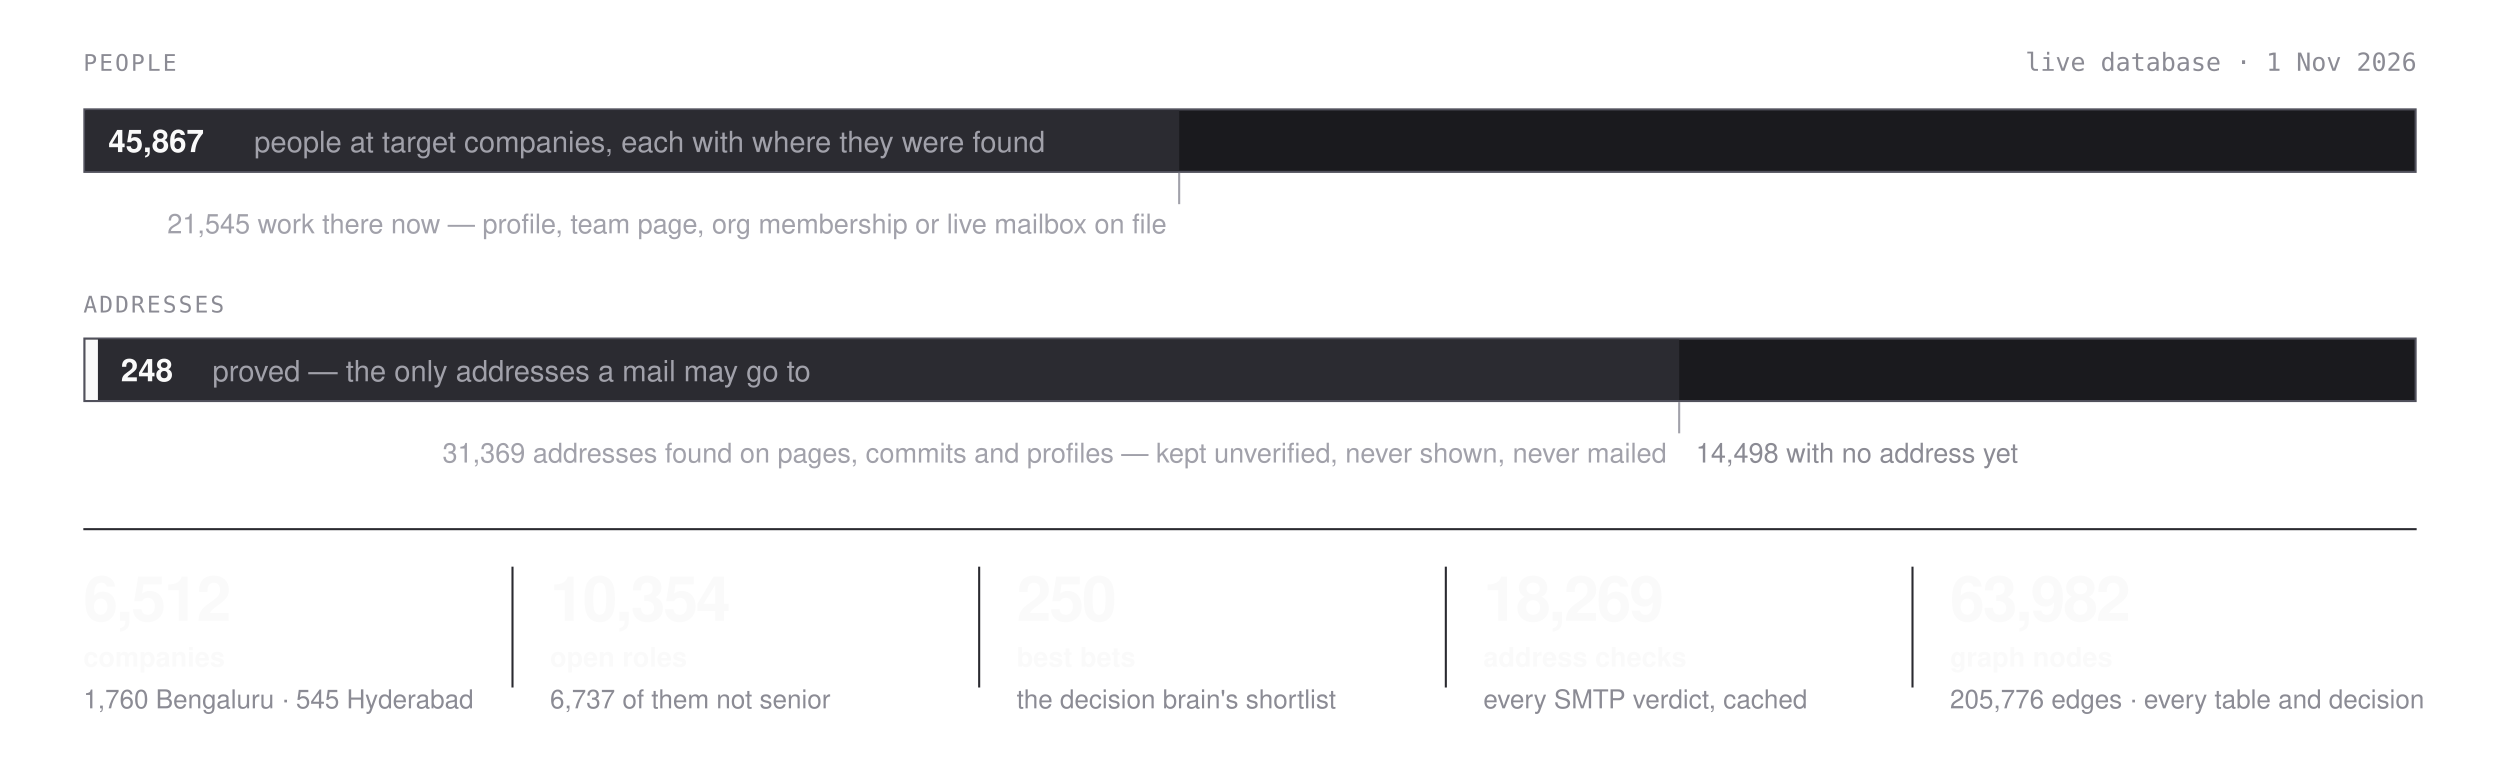
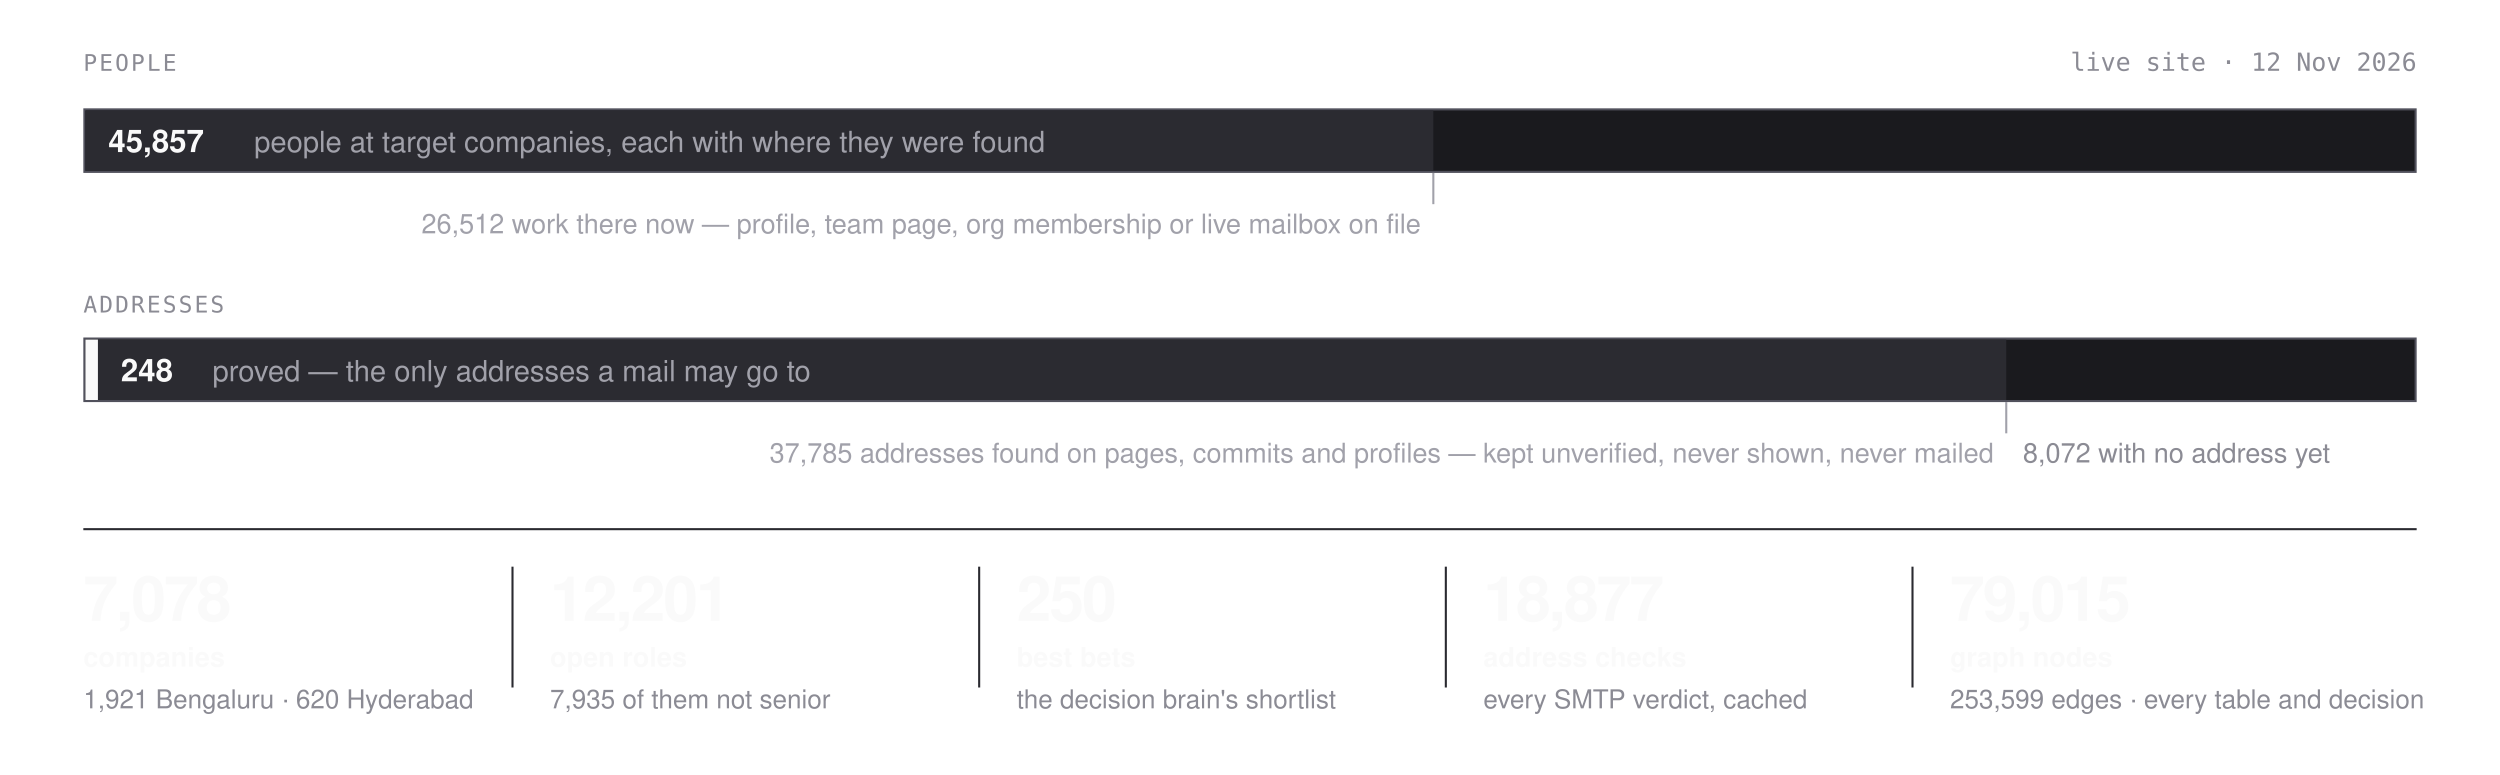
- <svg xmlns="http://www.w3.org/2000/svg" viewBox="0 0 1200 372" width="1200" height="372" role="img" aria-label="Of 45,867 people found, 248 have a proved address a mail may go to; 31,369 found addresses are kept unverified and never mailed" font-family="&quot;Inter Tight&quot;, -apple-system, &quot;Segoe UI&quot;, Helvetica, Arial, sans-serif">
+ <svg xmlns="http://www.w3.org/2000/svg" viewBox="0 0 1200 372" width="1200" height="372" role="img" aria-label="Of 45,857 people found, 248 have a proved address a mail may go to; 37,785 found addresses are kept unverified and never mailed" font-family="&quot;Inter Tight&quot;, -apple-system, &quot;Segoe UI&quot;, Helvetica, Arial, sans-serif">
  <text x="40" y="34" font-size="11" font-weight="400" fill="#8b8b94" text-anchor="start" font-family="&quot;Azeret Mono&quot;, ui-monospace, &quot;SF Mono&quot;, Menlo, Consolas, monospace" letter-spacing="1">PEOPLE</text>
-   <text x="1160" y="34" font-size="12" font-weight="400" fill="#8b8b94" text-anchor="end" font-family="&quot;Azeret Mono&quot;, ui-monospace, &quot;SF Mono&quot;, Menlo, Consolas, monospace">live database · 1 Nov 2026</text>
+   <text x="1160" y="34" font-size="12" font-weight="400" fill="#8b8b94" text-anchor="end" font-family="&quot;Azeret Mono&quot;, ui-monospace, &quot;SF Mono&quot;, Menlo, Consolas, monospace">live site · 12 Nov 2026</text>
  <rect x="40.5" y="52.5" width="1119" height="30" rx="0" fill="#1a1a1e" stroke="#51515c" stroke-width="1" />
-   <rect x="41" y="53" width="525" height="29" fill="#2b2b31" />
-   <text x="52" y="73" font-size="15" font-weight="700" fill="#fafafa" text-anchor="start">45,867</text>
+   <rect x="41" y="53" width="647" height="29" fill="#2b2b31" />
+   <text x="52" y="73" font-size="15" font-weight="700" fill="#fafafa" text-anchor="start">45,857</text>
  <text x="122" y="73" font-size="14" font-weight="400" fill="#a1a1aa" text-anchor="start">people at target companies, each with where they were found</text>
-   <line x1="566" y1="83" x2="566" y2="98" stroke="#a1a1aa" stroke-width="1" stroke-linecap="butt" />
-   <text x="560" y="112" font-size="13" font-weight="400" fill="#a1a1aa" text-anchor="end">21,545 work there now — profile, team page, org membership or live mailbox on file</text>
+   <line x1="688" y1="83" x2="688" y2="98" stroke="#a1a1aa" stroke-width="1" stroke-linecap="butt" />
+   <text x="682" y="112" font-size="13" font-weight="400" fill="#a1a1aa" text-anchor="end">26,512 work there now — profile, team page, org membership or live mailbox on file</text>
  <text x="40" y="150" font-size="11" font-weight="400" fill="#8b8b94" text-anchor="start" font-family="&quot;Azeret Mono&quot;, ui-monospace, &quot;SF Mono&quot;, Menlo, Consolas, monospace" letter-spacing="1">ADDRESSES</text>
  <rect x="40.5" y="162.5" width="1119" height="30" rx="0" fill="#1a1a1e" stroke="#51515c" stroke-width="1" />
-   <rect x="41" y="163" width="765" height="29" fill="#2b2b31" />
+   <rect x="41" y="163" width="922" height="29" fill="#2b2b31" />
  <rect x="41" y="163" width="6" height="29" fill="#fafafa" />
  <text x="58" y="183" font-size="15" font-weight="700" fill="#fafafa" text-anchor="start">248</text>
  <text x="102" y="183" font-size="14" font-weight="400" fill="#a1a1aa" text-anchor="start">proved — the only addresses a mail may go to</text>
-   <line x1="806" y1="193" x2="806" y2="208" stroke="#a1a1aa" stroke-width="1" stroke-linecap="butt" />
-   <text x="800" y="222" font-size="13" font-weight="400" fill="#a1a1aa" text-anchor="end">31,369 addresses found on pages, commits and profiles — kept unverified, never shown, never mailed</text>
-   <text x="814" y="222" font-size="13" font-weight="400" fill="#8b8b94" text-anchor="start">14,498 with no address yet</text>
+   <line x1="963" y1="193" x2="963" y2="208" stroke="#a1a1aa" stroke-width="1" stroke-linecap="butt" />
+   <text x="957" y="222" font-size="13" font-weight="400" fill="#a1a1aa" text-anchor="end">37,785 addresses found on pages, commits and profiles — kept unverified, never shown, never mailed</text>
+   <text x="971" y="222" font-size="13" font-weight="400" fill="#8b8b94" text-anchor="start">8,072 with no address yet</text>
  <line x1="40" y1="254" x2="1160" y2="254" stroke="#2a2a30" stroke-width="1" stroke-linecap="butt" />
-   <text x="40" y="298" font-size="30" font-weight="600" fill="#fafafa" text-anchor="start" font-family="&quot;Bricolage Grotesque&quot;, &quot;Inter Tight&quot;, -apple-system, &quot;Segoe UI&quot;, Helvetica, Arial, sans-serif" letter-spacing="-1">6,512</text>
+   <text x="40" y="298" font-size="30" font-weight="600" fill="#fafafa" text-anchor="start" font-family="&quot;Bricolage Grotesque&quot;, &quot;Inter Tight&quot;, -apple-system, &quot;Segoe UI&quot;, Helvetica, Arial, sans-serif" letter-spacing="-1">7,078</text>
  <text x="40" y="320" font-size="13" font-weight="600" fill="#fafafa" text-anchor="start">companies</text>
-   <text x="40" y="340" font-size="12.5" font-weight="400" fill="#8b8b94" text-anchor="start">1,760 Bengaluru · 545 Hyderabad</text>
+   <text x="40" y="340" font-size="12.5" font-weight="400" fill="#8b8b94" text-anchor="start">1,921 Bengaluru · 620 Hyderabad</text>
  <line x1="246" y1="272" x2="246" y2="330" stroke="#2a2a30" stroke-width="1" stroke-linecap="butt" />
-   <text x="264" y="298" font-size="30" font-weight="600" fill="#fafafa" text-anchor="start" font-family="&quot;Bricolage Grotesque&quot;, &quot;Inter Tight&quot;, -apple-system, &quot;Segoe UI&quot;, Helvetica, Arial, sans-serif" letter-spacing="-1">10,354</text>
+   <text x="264" y="298" font-size="30" font-weight="600" fill="#fafafa" text-anchor="start" font-family="&quot;Bricolage Grotesque&quot;, &quot;Inter Tight&quot;, -apple-system, &quot;Segoe UI&quot;, Helvetica, Arial, sans-serif" letter-spacing="-1">12,201</text>
  <text x="264" y="320" font-size="13" font-weight="600" fill="#fafafa" text-anchor="start">open roles</text>
-   <text x="264" y="340" font-size="12.5" font-weight="400" fill="#8b8b94" text-anchor="start">6,737 of them not senior</text>
+   <text x="264" y="340" font-size="12.5" font-weight="400" fill="#8b8b94" text-anchor="start">7,935 of them not senior</text>
  <line x1="470" y1="272" x2="470" y2="330" stroke="#2a2a30" stroke-width="1" stroke-linecap="butt" />
  <text x="488" y="298" font-size="30" font-weight="600" fill="#fafafa" text-anchor="start" font-family="&quot;Bricolage Grotesque&quot;, &quot;Inter Tight&quot;, -apple-system, &quot;Segoe UI&quot;, Helvetica, Arial, sans-serif" letter-spacing="-1">250</text>
  <text x="488" y="320" font-size="13" font-weight="600" fill="#fafafa" text-anchor="start">best bets</text>
  <text x="488" y="340" font-size="12.5" font-weight="400" fill="#8b8b94" text-anchor="start">the decision brain's shortlist</text>
  <line x1="694" y1="272" x2="694" y2="330" stroke="#2a2a30" stroke-width="1" stroke-linecap="butt" />
-   <text x="712" y="298" font-size="30" font-weight="600" fill="#fafafa" text-anchor="start" font-family="&quot;Bricolage Grotesque&quot;, &quot;Inter Tight&quot;, -apple-system, &quot;Segoe UI&quot;, Helvetica, Arial, sans-serif" letter-spacing="-1">18,269</text>
+   <text x="712" y="298" font-size="30" font-weight="600" fill="#fafafa" text-anchor="start" font-family="&quot;Bricolage Grotesque&quot;, &quot;Inter Tight&quot;, -apple-system, &quot;Segoe UI&quot;, Helvetica, Arial, sans-serif" letter-spacing="-1">18,877</text>
  <text x="712" y="320" font-size="13" font-weight="600" fill="#fafafa" text-anchor="start">address checks</text>
  <text x="712" y="340" font-size="12.5" font-weight="400" fill="#8b8b94" text-anchor="start">every SMTP verdict, cached</text>
  <line x1="918" y1="272" x2="918" y2="330" stroke="#2a2a30" stroke-width="1" stroke-linecap="butt" />
-   <text x="936" y="298" font-size="30" font-weight="600" fill="#fafafa" text-anchor="start" font-family="&quot;Bricolage Grotesque&quot;, &quot;Inter Tight&quot;, -apple-system, &quot;Segoe UI&quot;, Helvetica, Arial, sans-serif" letter-spacing="-1">63,982</text>
+   <text x="936" y="298" font-size="30" font-weight="600" fill="#fafafa" text-anchor="start" font-family="&quot;Bricolage Grotesque&quot;, &quot;Inter Tight&quot;, -apple-system, &quot;Segoe UI&quot;, Helvetica, Arial, sans-serif" letter-spacing="-1">79,015</text>
  <text x="936" y="320" font-size="13" font-weight="600" fill="#fafafa" text-anchor="start">graph nodes</text>
-   <text x="936" y="340" font-size="12.5" font-weight="400" fill="#8b8b94" text-anchor="start">205,776 edges · every table and decision</text>
+   <text x="936" y="340" font-size="12.5" font-weight="400" fill="#8b8b94" text-anchor="start">253,599 edges · every table and decision</text>
</svg>
